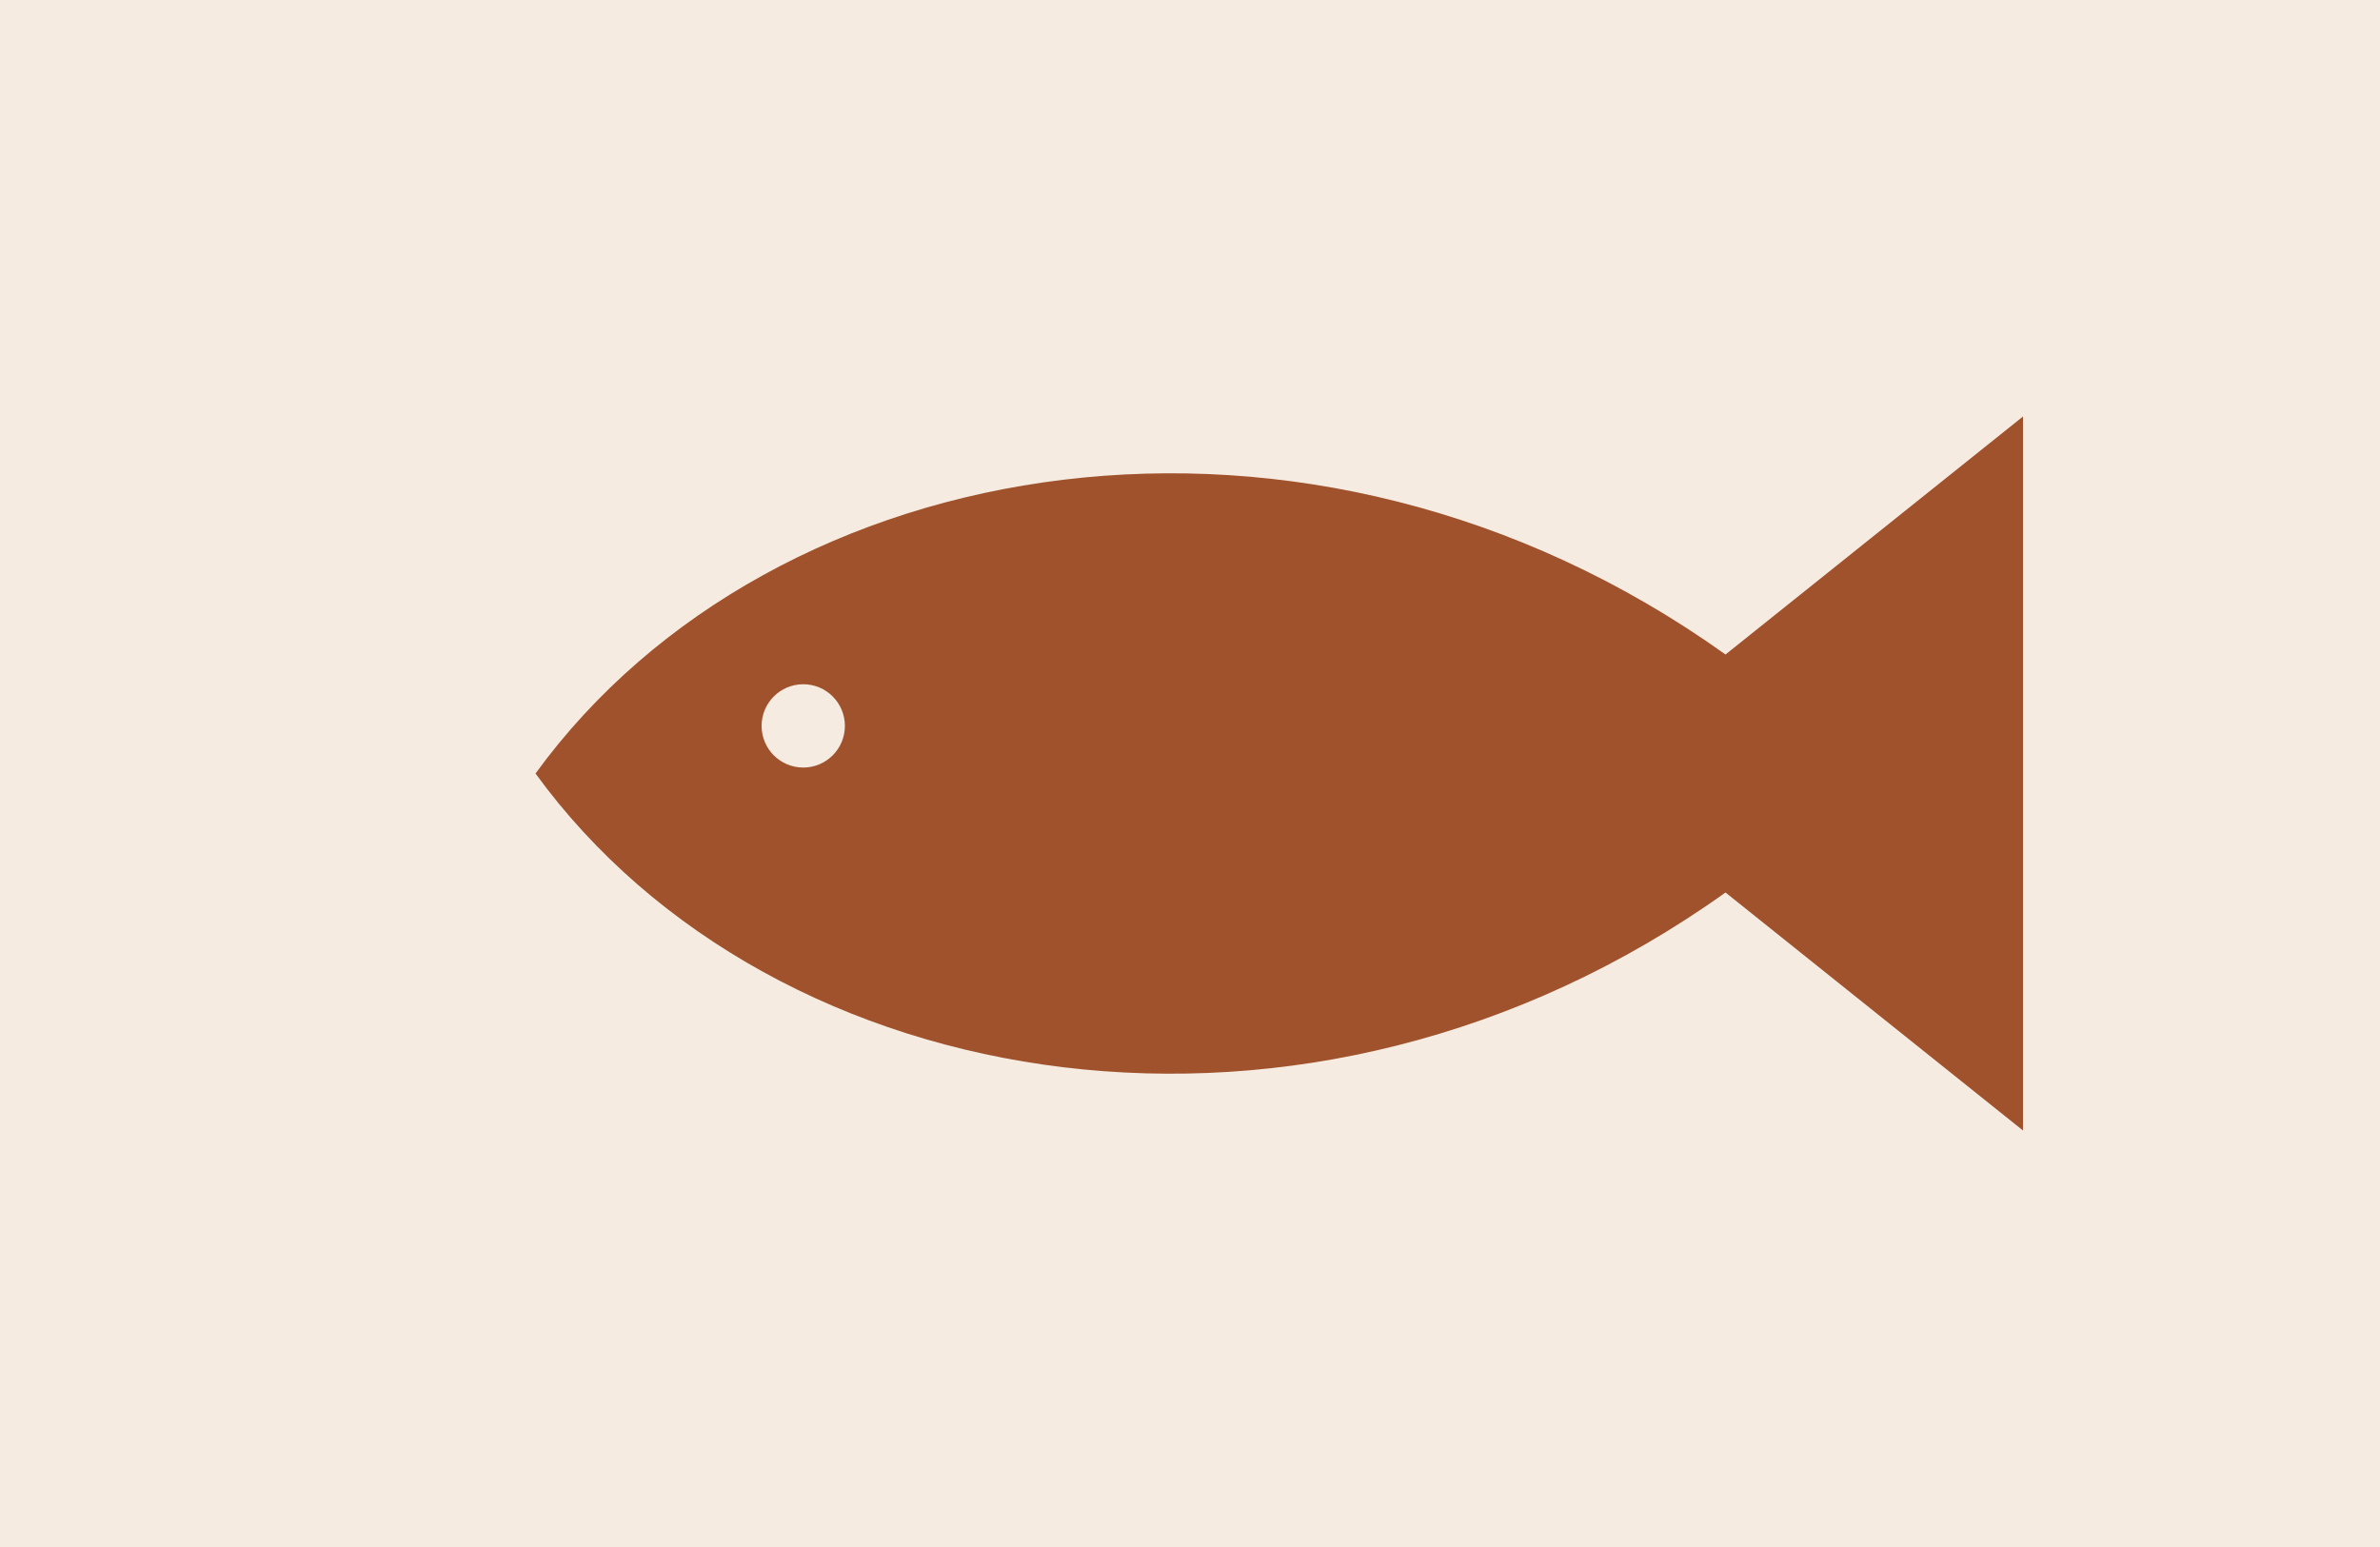
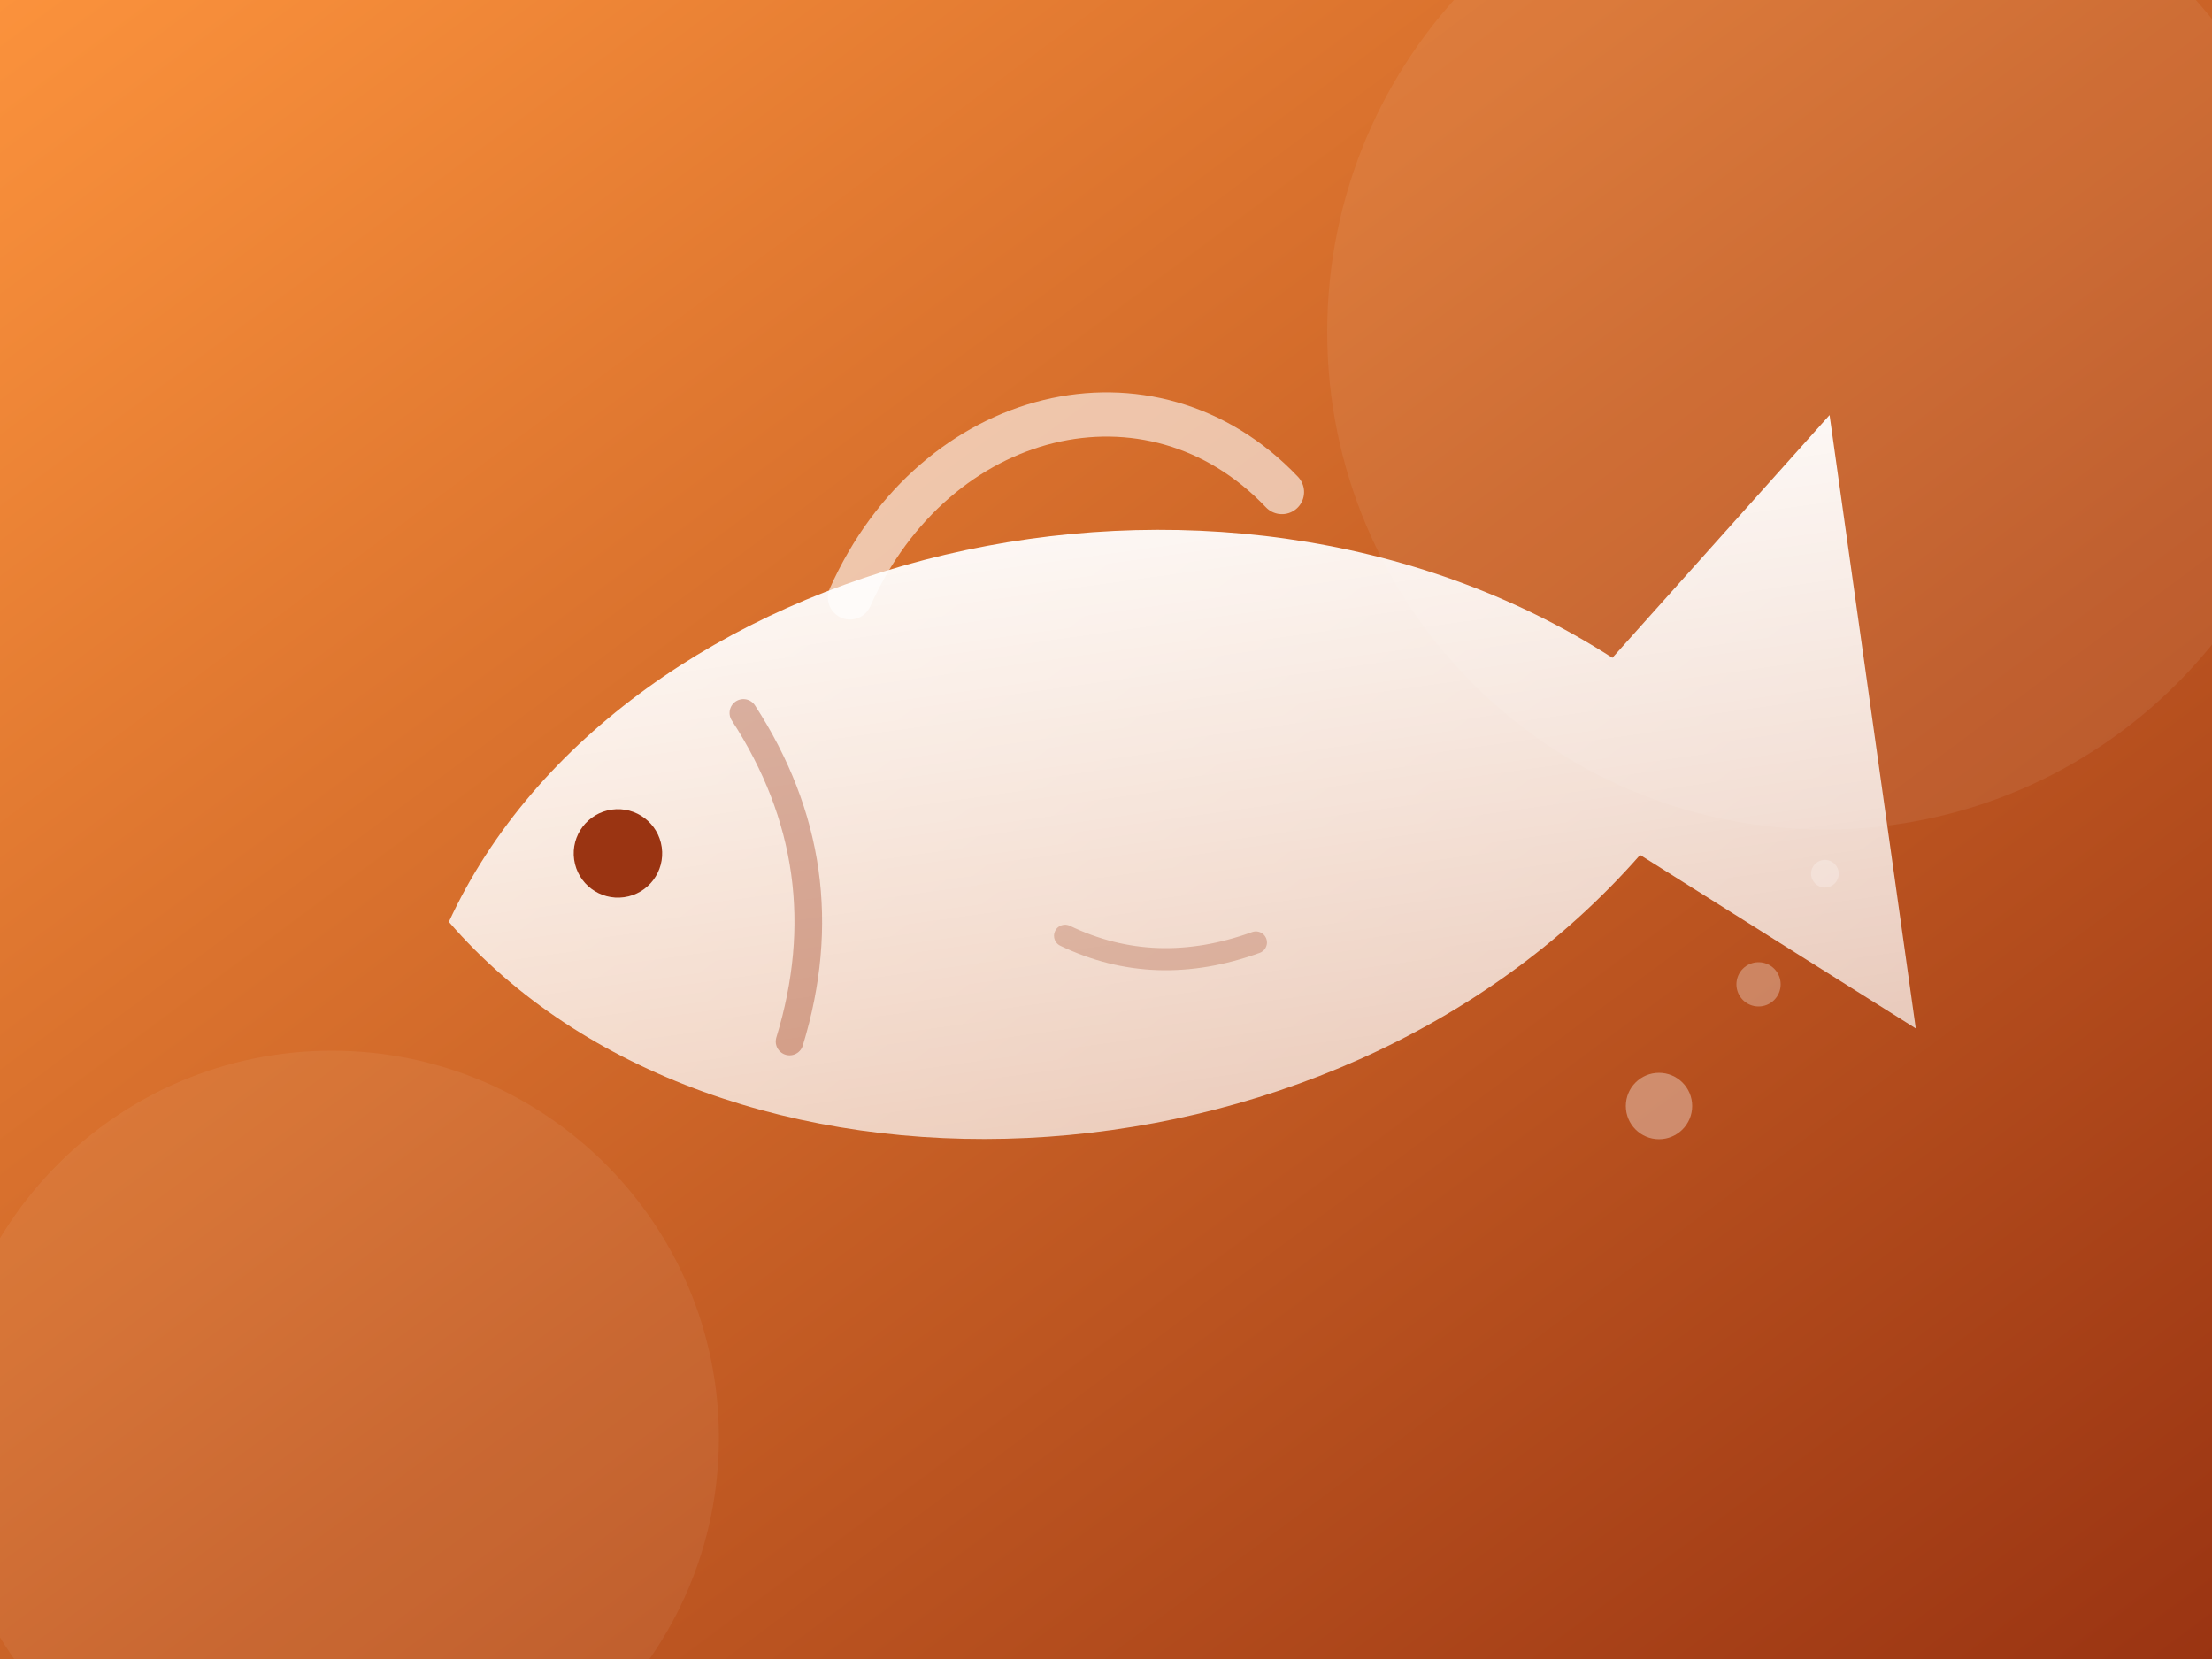
- <svg xmlns="http://www.w3.org/2000/svg" viewBox="0 0 400 260">
-   <rect width="400" height="260" fill="#f6ebe1" />
-   <g fill="#a0522d">
-     <path d="M90 130c40-55 130-70 200-20l50-40v120l-50-40c-70 50-160 35-200-20z" />
-     <circle cx="135" cy="122" r="7" fill="#f6ebe1" />
+ <svg xmlns="http://www.w3.org/2000/svg" viewBox="0 0 400 300">
+   <defs>
+     <linearGradient id="b" x1="0" y1="0" x2="1" y2="1">
+       <stop offset="0" stop-color="#fb923c" />
+       <stop offset="1" stop-color="#9a3412" />
+     </linearGradient>
+     <linearGradient id="f" x1="0" y1="0" x2="0" y2="1">
+       <stop offset="0" stop-color="#fff" stop-opacity=".95" />
+       <stop offset="1" stop-color="#fff" stop-opacity=".7" />
+     </linearGradient>
+   </defs>
+   <rect width="400" height="300" fill="url(#b)" />
+   <circle cx="330" cy="60" r="90" fill="#fff" opacity=".07" />
+   <circle cx="60" cy="260" r="70" fill="#fff" opacity=".06" />
+   <circle cx="300" cy="200" r="6" fill="#fff" opacity=".35" />
+   <circle cx="318" cy="178" r="4" fill="#fff" opacity=".3" />
+   <circle cx="330" cy="158" r="2.5" fill="#fff" opacity=".25" />
+   <g transform="translate(200 150) rotate(-8)">
+     <path d="M-120 0C-80-62 30-74 95-18L140-56V56L95 18C30 74-80 62-120 0Z" fill="url(#f)" />
+     <path d="M-40-48C-20-80 20-84 40-56" fill="none" stroke="#fff" stroke-opacity=".6" stroke-width="8" stroke-linecap="round" />
+     <path d="M-62-30Q-48 0-62 30" fill="none" stroke="#9a3412" stroke-opacity=".35" stroke-width="5" stroke-linecap="round" />
+     <circle cx="-88" cy="-8" r="8" fill="#9a3412" />
+     <path d="M-10 18q15 10 34 6" fill="none" stroke="#9a3412" stroke-opacity=".25" stroke-width="4" stroke-linecap="round" />
  </g>
</svg>
